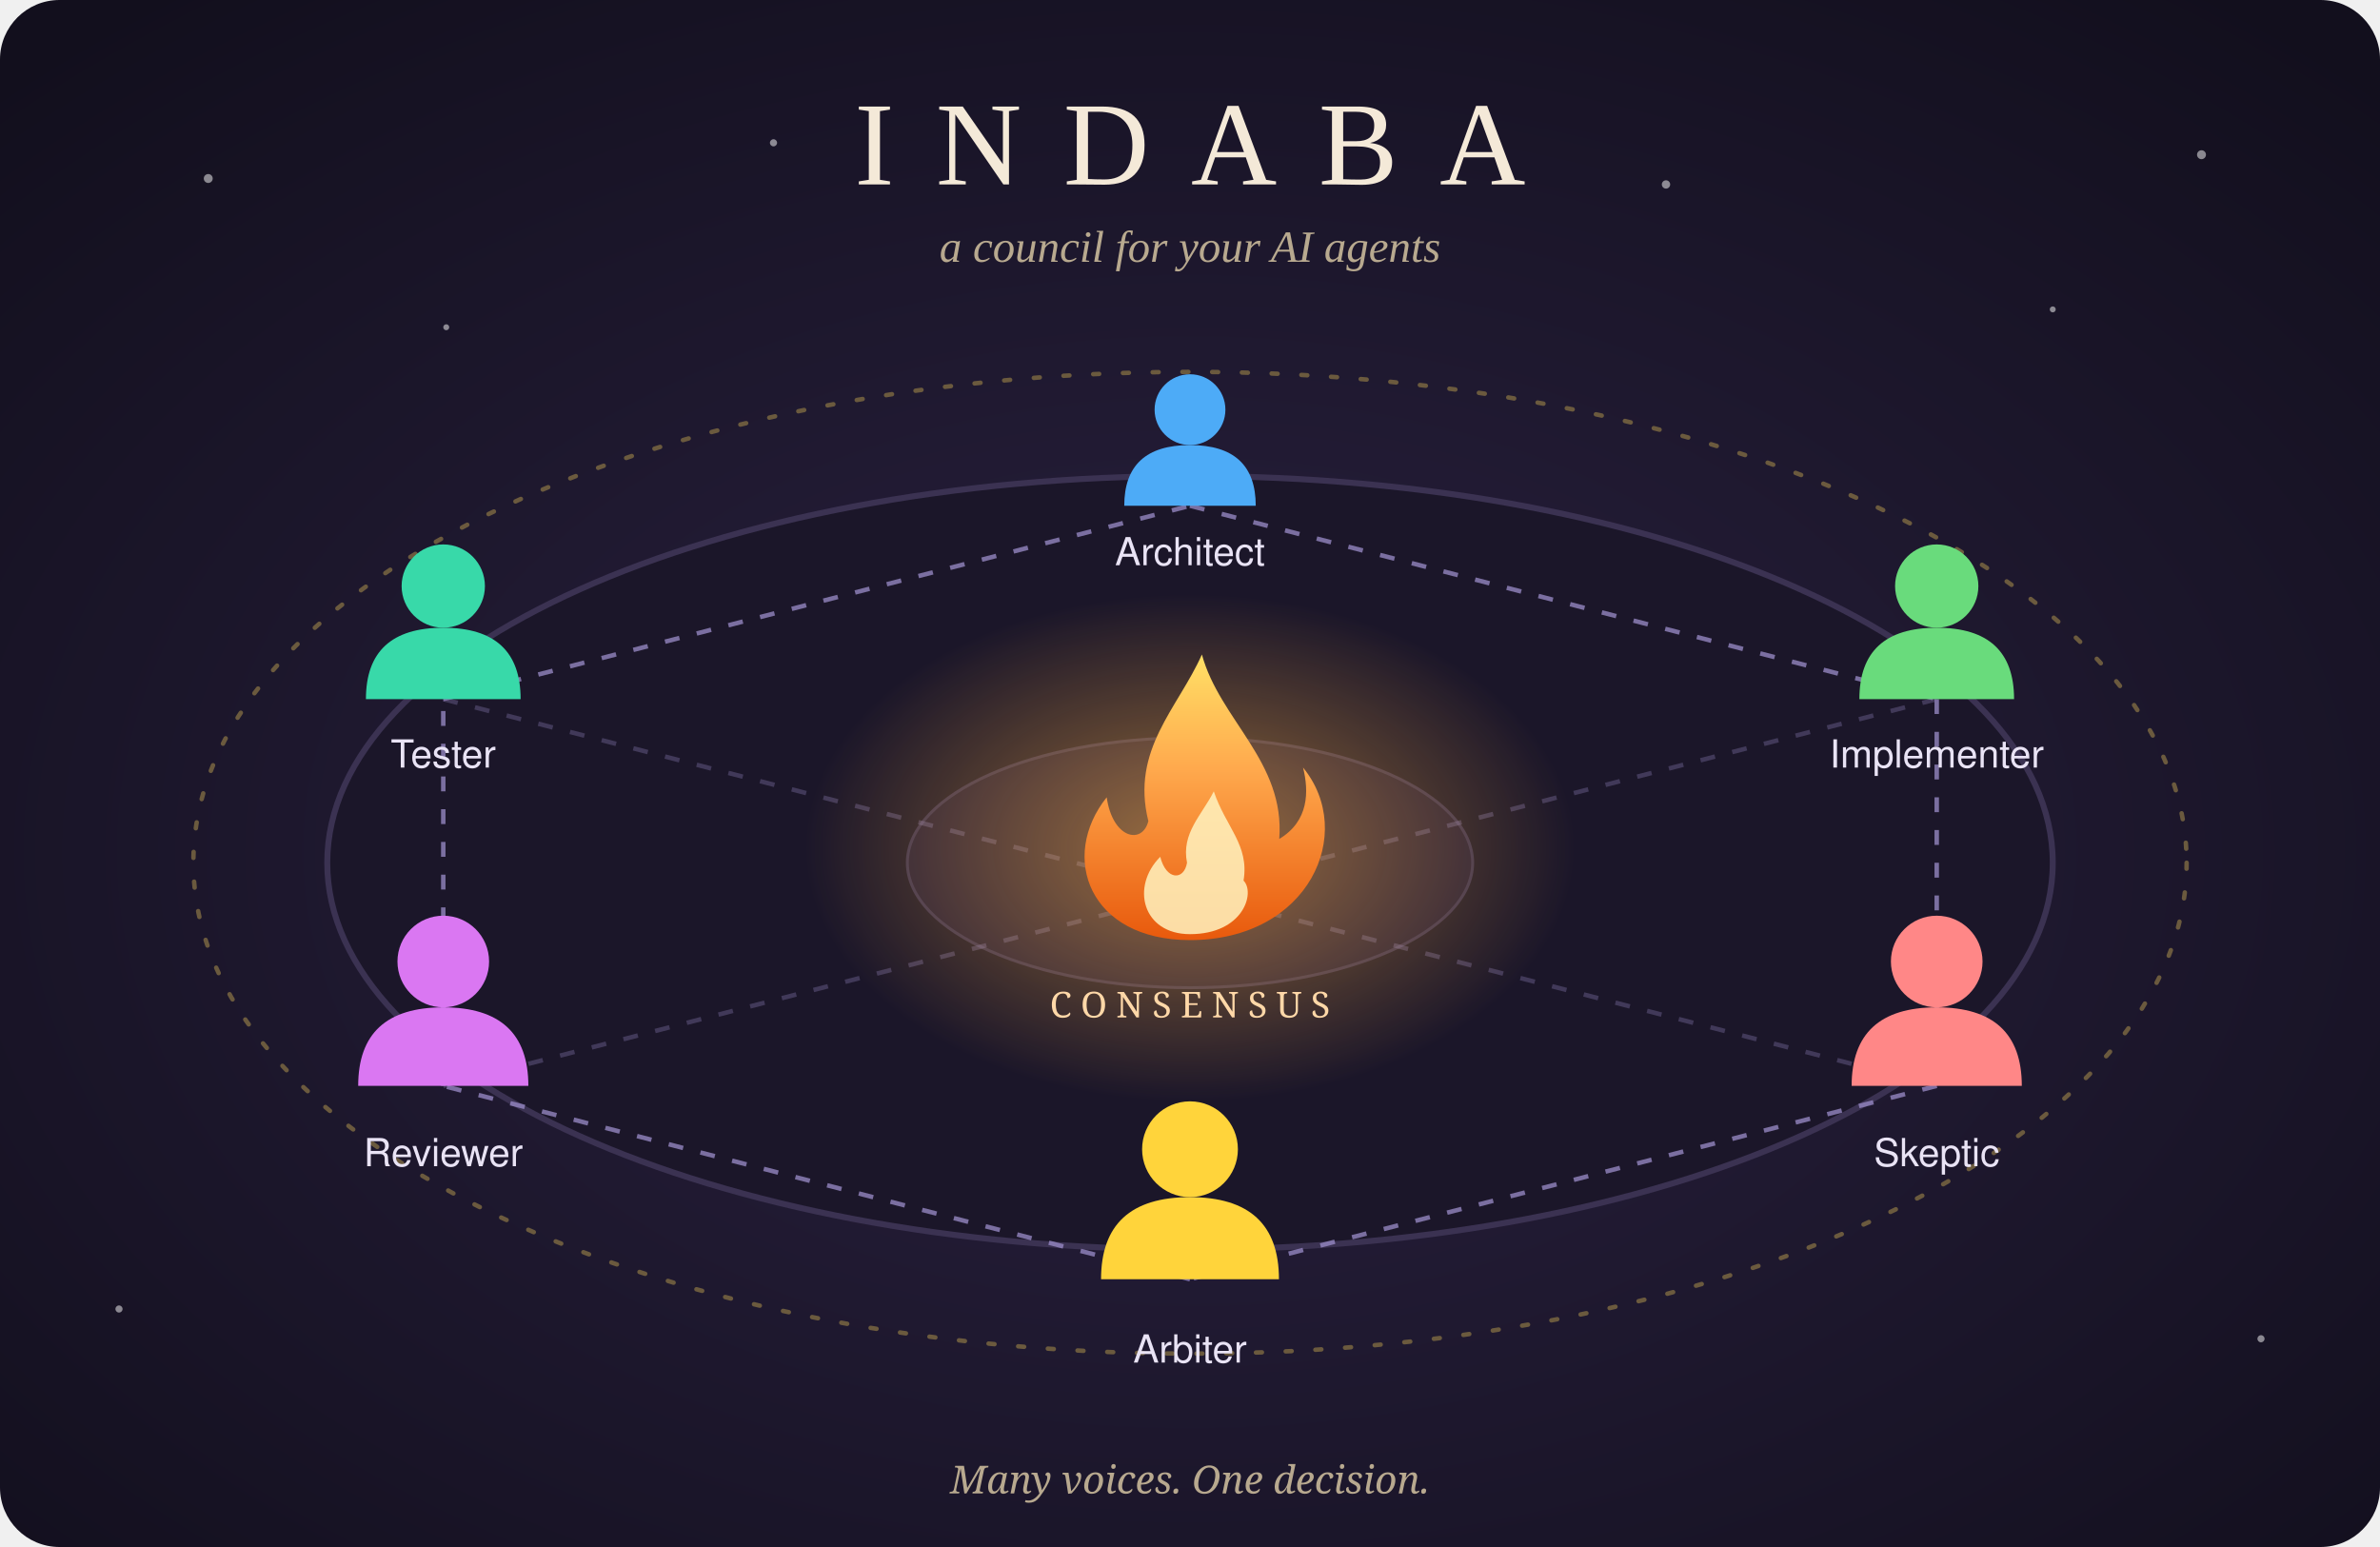
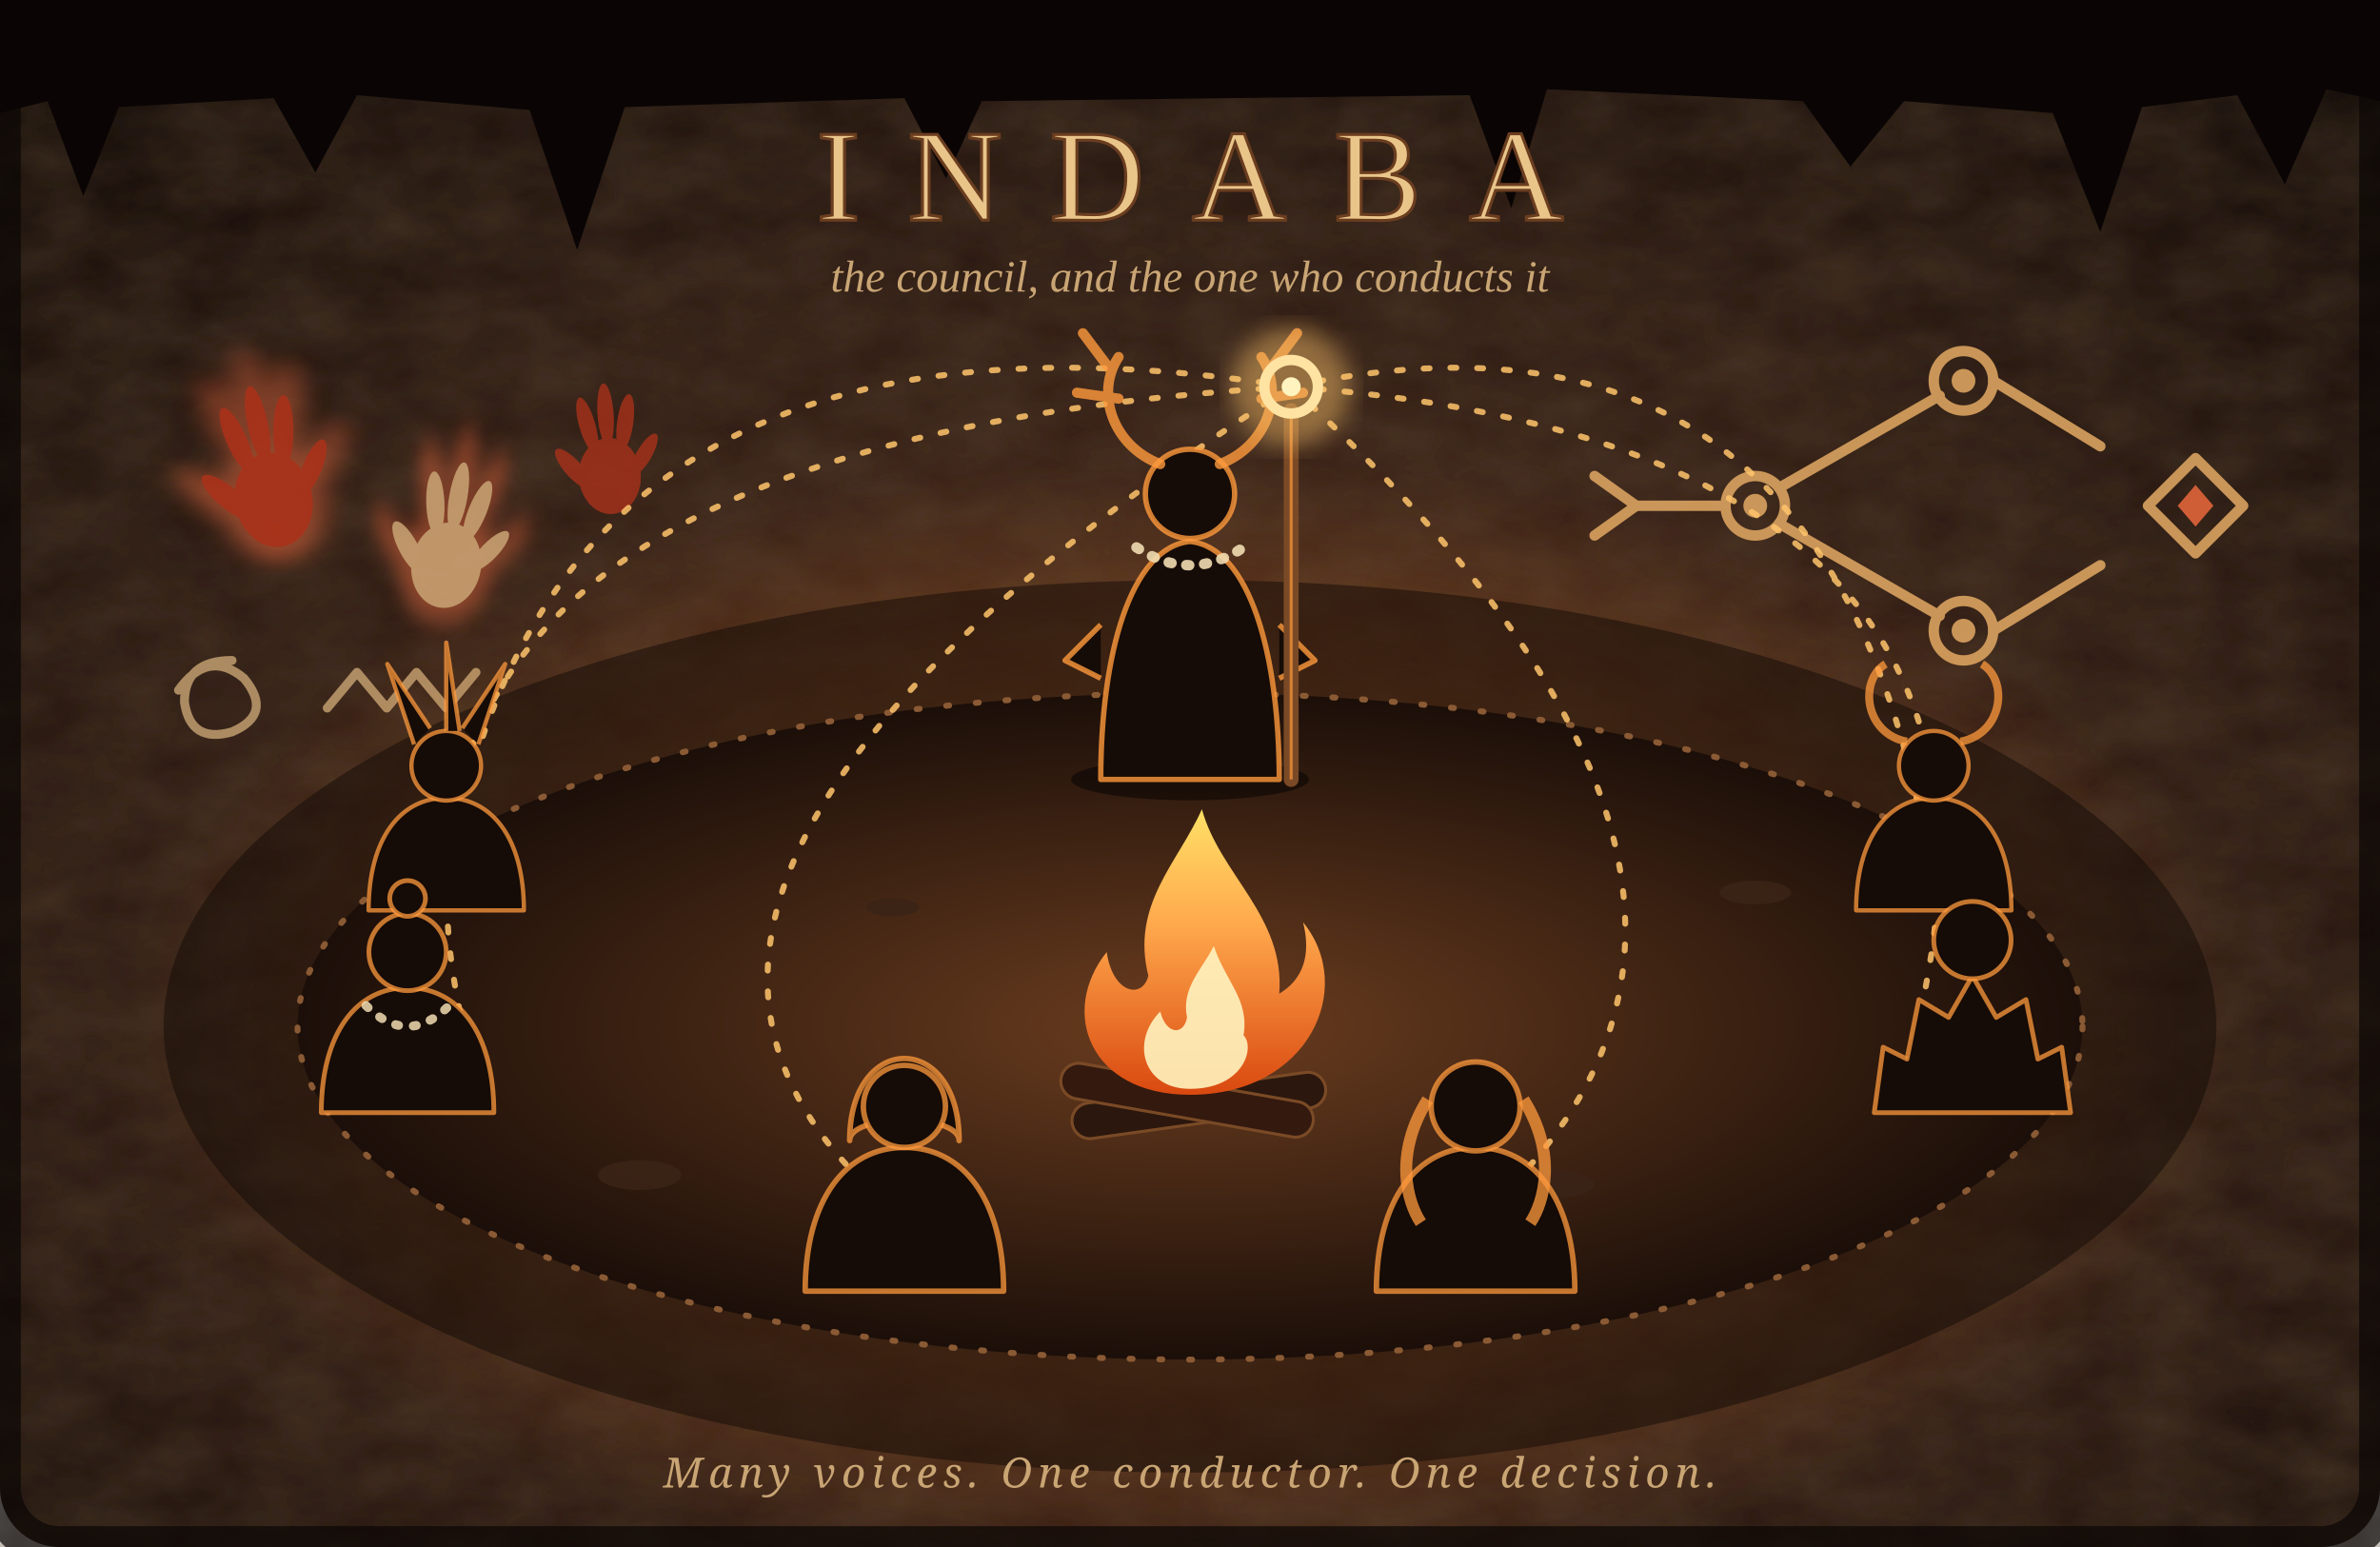
<svg xmlns="http://www.w3.org/2000/svg" viewBox="0 0 800 520" width="800" height="520" role="img" aria-labelledby="t d">
  <defs>
-     <radialGradient id="bg" cx="50%" cy="55%" r="70%">
-       <stop offset="0" stop-color="#2a2140" />
-       <stop offset="1" stop-color="#120f1d" />
+     <radialGradient id="wall" cx="50%" cy="62%" r="75%">
+       <stop offset="0" stop-color="#5a3320" />
+       <stop offset=".55" stop-color="#2e1a12" />
+       <stop offset="1" stop-color="#0d0705" />
    </radialGradient>
    <radialGradient id="glow" cx="50%" cy="50%" r="50%">
-       <stop offset="0" stop-color="#ffb347" stop-opacity=".55" />
-       <stop offset="1" stop-color="#ffb347" stop-opacity="0" />
+       <stop offset="0" stop-color="#ffb347" stop-opacity=".7" />
+       <stop offset=".5" stop-color="#ff7a1a" stop-opacity=".22" />
+       <stop offset="1" stop-color="#ff7a1a" stop-opacity="0" />
+     </radialGradient>
+     <radialGradient id="floor" cx="50%" cy="50%" r="50%">
+       <stop offset="0" stop-color="#6b3d1f" />
+       <stop offset="1" stop-color="#1c0f09" />
    </radialGradient>
    <linearGradient id="flame" x1="0" y1="1" x2="0" y2="0">
-       <stop offset="0" stop-color="#e8590c" />
+       <stop offset="0" stop-color="#d9480f" />
      <stop offset=".6" stop-color="#ffa94d" />
      <stop offset="1" stop-color="#ffe066" />
    </linearGradient>
-     <g id="person">
-       <path d="M-26 0 Q-26 -24 0 -24 Q26 -24 26 0 Z" />
-       <circle cx="0" cy="-38" r="14" />
+     <filter id="rock" x="0" y="0" width="100%" height="100%">
+       <feTurbulence type="fractalNoise" baseFrequency=".035 .06" numOctaves="4" seed="7" />
+       <feColorMatrix values="0 0 0 0 .1  0 0 0 0 .06  0 0 0 0 .03  0 0 0 .55 0" />
+     </filter>
+     <filter id="blur4">
+       <feGaussianBlur stdDeviation="4" />
+     </filter>
+     <filter id="blur2">
+       <feGaussianBlur stdDeviation="2" />
+     </filter>
+     <g id="hand">
+       <ellipse cx="0" cy="0" rx="13" ry="16" />
+       <ellipse cx="-15" cy="-4" rx="3.6" ry="11" transform="rotate(-38 -15 -4)" />
+       <ellipse cx="-8" cy="-22" rx="3.4" ry="12" transform="rotate(-12 -8 -22)" />
+       <ellipse cx="0" cy="-26" rx="3.4" ry="13" />
+       <ellipse cx="8" cy="-22" rx="3.4" ry="12" transform="rotate(12 8 -22)" />
+       <ellipse cx="15" cy="-8" rx="3.2" ry="10" transform="rotate(34 15 -8)" />
    </g>
+     <path id="torso" d="M-29 0 C-29 -27 -17 -42 0 -42 C17 -42 29 -27 29 0 Z" />
  </defs>
-   <rect width="800" height="520" rx="20" fill="url(#bg)" />
-   <g fill="#fff" opacity=".5">
-     <circle cx="70" cy="60" r="1.5" />
-     <circle cx="150" cy="110" r="1" />
-     <circle cx="260" cy="48" r="1.2" />
-     <circle cx="560" cy="62" r="1.4" />
-     <circle cx="690" cy="104" r="1" />
-     <circle cx="740" cy="52" r="1.5" />
-     <circle cx="40" cy="440" r="1.2" />
-     <circle cx="760" cy="450" r="1.2" />
+   <rect width="800" height="520" rx="20" fill="url(#wall)" />
+   <rect width="800" height="520" rx="20" filter="url(#rock)" />
+   <g fill="#0a0504">
+     <path d="M0 0 H800 V34 L782 30 L768 62 L752 32 L720 36 L706 78 L690 38 L640 34 L622 56 L606 34 L520 30 L508 70 L494 32 L330 34 L318 60 L304 33 L210 36 L194 84 L178 37 L120 32 L106 58 L92 33 L40 36 L28 66 L16 34 L0 38 Z" />
  </g>
-   <text x="400" y="62" text-anchor="middle" font-family="Georgia, 'Times New Roman', serif" font-size="40" letter-spacing="14" fill="#f4e9d8">INDABA</text>
-   <text x="400" y="88" text-anchor="middle" font-family="Georgia, 'Times New Roman', serif" font-size="15" font-style="italic" fill="#b8a98f">a council for your AI agents</text>
-   <ellipse cx="400" cy="290" rx="335" ry="165" fill="none" stroke="#6b5a3e" stroke-width="1.5" stroke-dasharray="2 8" stroke-linecap="round" />
-   <ellipse cx="400" cy="290" rx="290" ry="130" fill="#1b1629" stroke="#3b3252" stroke-width="2" />
-   <ellipse cx="400" cy="290" rx="95" ry="42" fill="#241c36" stroke="#3b3252" />
-   <g fill="none" stroke="#9b8cc9" stroke-width="1.5" stroke-dasharray="5 6" opacity=".75">
-     <path d="M400 170 L651 235" />
-     <path d="M651 235 L651 365" />
-     <path d="M651 365 L400 430" />
-     <path d="M400 430 L149 365" />
-     <path d="M149 365 L149 235" />
-     <path d="M149 235 L400 170" />
-     <path d="M149 235 L651 365" opacity=".4" />
-     <path d="M651 235 L149 365" opacity=".4" />
+   <text x="400" y="74" text-anchor="middle" font-family="Georgia, 'Times New Roman', serif" font-size="44" letter-spacing="16" fill="#e9c58a" stroke="#6b3d1f" stroke-width="1">INDABA</text>
+   <text x="400" y="98" text-anchor="middle" font-family="Georgia, 'Times New Roman', serif" font-size="15" font-style="italic" fill="#c9a574">the council, and the one who conducts it</text>
+   <g>
+     <g transform="translate(92 168) rotate(-12)" fill="#e0643a" opacity=".55" filter="url(#blur4)">
+       <use href="#hand" transform="scale(1.35)" />
+     </g>
+     <g transform="translate(92 168) rotate(-12)" fill="#a8311a" opacity=".9">
+       <use href="#hand" />
+     </g>
+     <g transform="translate(150 190) rotate(10) scale(.9)" fill="#e0643a" opacity=".5" filter="url(#blur4)">
+       <use href="#hand" transform="scale(1.35)" />
+     </g>
+     <g transform="translate(150 190) rotate(10) scale(.9)" fill="#c9a574" opacity=".85">
+       <use href="#hand" />
+     </g>
+     <g transform="translate(205 160) rotate(-4) scale(.8)" fill="#a8311a" opacity=".8">
+       <use href="#hand" />
+     </g>
+     <path d="M60 232 q10 -14 22 -4 q10 12 -4 18 q-14 4 -16 -10 q0 -14 16 -14" fill="none" stroke="#c9a574" stroke-width="3" stroke-linecap="round" opacity=".8" />
+     <path d="M110 238 l10 -12 l10 12 l10 -12 l10 12 l10 -12" fill="none" stroke="#c9a574" stroke-width="3" stroke-linecap="round" stroke-linejoin="round" opacity=".8" />
  </g>
-   <ellipse cx="400" cy="285" rx="130" ry="85" fill="url(#glow)" />
+   <g fill="none" stroke="#d9a25f" stroke-width="3.5" stroke-linecap="round" stroke-linejoin="round" opacity=".9">
+     <circle cx="590" cy="170" r="10" />
+     <circle cx="660" cy="128" r="10" />
+     <circle cx="660" cy="212" r="10" />
+     <path d="M598 164 L652 133" />
+     <path d="M598 176 L652 207" />
+     <path d="M670 128 L706 150" />
+     <path d="M670 212 L706 190" />
+     <path d="M722 170 L738 154 L754 170 L738 186 Z" />
+     <path d="M550 170 L578 170" />
+     <path d="M536 160 L550 170 L536 180" />
+   </g>
+   <circle cx="590" cy="170" r="4" fill="#d9a25f" opacity=".9" />
+   <circle cx="660" cy="128" r="4" fill="#d9a25f" opacity=".9" />
+   <circle cx="660" cy="212" r="4" fill="#d9a25f" opacity=".9" />
+   <path d="M732 170 L738 163 L744 170 L738 177 Z" fill="#e0643a" opacity=".9" />
+   <ellipse cx="400" cy="345" rx="360" ry="190" fill="url(#glow)" />
+   <ellipse cx="400" cy="345" rx="345" ry="150" fill="#120a06" opacity=".5" />
+   <ellipse cx="400" cy="345" rx="300" ry="112" fill="url(#floor)" />
+   <ellipse cx="400" cy="345" rx="300" ry="112" fill="none" stroke="#8a5a34" stroke-width="2" stroke-dasharray="1 9" stroke-linecap="round" />
+   <g fill="#3a2316" opacity=".9">
+     <ellipse cx="215" cy="395" rx="14" ry="5" />
+     <ellipse cx="590" cy="300" rx="12" ry="4" />
+     <ellipse cx="300" cy="305" rx="9" ry="3" />
+     <ellipse cx="520" cy="398" rx="16" ry="5" />
+   </g>
+   <g fill="none" stroke="#ffc46b" stroke-width="2" stroke-linecap="round" stroke-dasharray="2 7" opacity=".85">
+     <path d="M434 130 Q620 90 650 300" />
+     <path d="M434 130 Q700 150 641 358" />
+     <path d="M434 130 Q620 300 498 408" />
+     <path d="M434 130 Q170 300 302 408" />
+     <path d="M434 130 Q100 150 159 358" />
+     <path d="M434 130 Q180 90 150 300" />
+   </g>
+   <g fill="#150b07" stroke="#ff9a3c" stroke-width="1.6" stroke-opacity=".75" stroke-linejoin="round">
+     <g transform="translate(150 306) scale(.9)">
+       <use href="#torso" />
+       <circle cx="0" cy="-54" r="13" />
+       <path d="M-12 -62 L-22 -92 L-6 -68 M0 -67 L0 -100 L5 -67 M12 -62 L22 -92 L6 -68" />
+     </g>
+     <g transform="translate(650 306) scale(.9)">
+       <use href="#torso" />
+       <circle cx="0" cy="-54" r="13" />
+       <path d="M-10 -63 C-26 -66 -28 -86 -18 -92 M10 -63 C26 -66 28 -86 18 -92" fill="none" stroke-width="3" />
+     </g>
+     <g transform="translate(137 374)">
+       <use href="#torso" />
+       <circle cx="0" cy="-54" r="13" />
+       <circle cx="0" cy="-72" r="6" />
+       <path d="M-14 -36 Q0 -22 14 -36" fill="none" stroke="#f1dcb0" stroke-width="3" stroke-dasharray="1 5" stroke-linecap="round" stroke-opacity=".85" />
+     </g>
+     <g transform="translate(663 374)">
+       <path d="M-33 0 L-30 -22 L-22 -18 L-18 -38 L-8 -32 L0 -46 L8 -32 L18 -38 L22 -18 L30 -22 L33 0 Z" />
+       <circle cx="0" cy="-58" r="13" />
+     </g>
+     <g transform="translate(304 434) scale(1.15)">
+       <use href="#torso" />
+       <path d="M-16 -44 C-16 -76 16 -76 16 -44 C16 -52 -16 -52 -16 -44 Z" />
+       <circle cx="0" cy="-54" r="12" />
+     </g>
+     <g transform="translate(496 434) scale(1.15)">
+       <use href="#torso" />
+       <circle cx="0" cy="-54" r="13" />
+       <path d="M-14 -56 C-24 -40 -20 -26 -16 -20 M14 -56 C24 -40 20 -26 16 -20" fill="none" stroke-width="3.5" />
+     </g>
+   </g>
  <g>
-     <path d="M400 316 C366 316 356 288 372 268 C374 282 384 284 386 276 C380 252 396 238 404 220 C410 242 432 256 430 282 C440 276 440 266 438 258 C456 280 440 316 400 316 Z" fill="url(#flame)" />
-     <path d="M400 314 C384 314 380 298 390 288 C392 296 398 296 399 290 C397 280 404 274 408 266 C412 278 420 284 418 296 C422 300 418 314 400 314 Z" fill="#fff3bf" opacity=".85" />
+     <rect x="360" y="366" width="86" height="12" rx="6" fill="#2b170d" stroke="#7a4a26" transform="rotate(-8 400 372)" />
+     <rect x="356" y="364" width="86" height="12" rx="6" fill="#33190e" stroke="#7a4a26" transform="rotate(10 400 370)" />
+     <g transform="translate(0 52)">
+       <path d="M400 316 C366 316 356 288 372 268 C374 282 384 284 386 276 C380 252 396 238 404 220 C410 242 432 256 430 282 C440 276 440 266 438 258 C456 280 440 316 400 316 Z" fill="url(#flame)" />
+       <path d="M400 314 C384 314 380 298 390 288 C392 296 398 296 399 290 C397 280 404 274 408 266 C412 278 420 284 418 296 C422 300 418 314 400 314 Z" fill="#fff3bf" opacity=".9" />
+     </g>
+     <g fill="#ffc46b" filter="url(#blur2)" opacity=".9">
+       <circle cx="388" cy="252" r="2.2" />
+       <circle cx="414" cy="240" r="1.8" />
+       <circle cx="404" cy="224" r="1.5" />
+       <circle cx="376" cy="236" r="1.4" />
+       <circle cx="426" cy="256" r="1.6" />
+     </g>
  </g>
-   <text x="400" y="342" text-anchor="middle" font-family="Georgia, serif" font-size="12" letter-spacing="3" fill="#ffd8a8">CONSENSUS</text>
-   <g font-family="'Segoe UI', Helvetica, Arial, sans-serif" font-size="13" text-anchor="middle" fill="#e9e3f5">
-     <g transform="translate(400 170) scale(.85)" fill="#4dabf7">
-       <use href="#person" />
+   <g>
+     <ellipse cx="400" cy="262" rx="40" ry="7" fill="#0a0504" opacity=".6" />
+     <g fill="#150b07" stroke="#ff9a3c" stroke-width="1.8" stroke-opacity=".8" stroke-linejoin="round" transform="translate(400 262)">
+       <path d="M-30 0 C-30 -42 -20 -78 0 -80 C20 -78 30 -42 30 0 Z" />
+       <path d="M-30 -52 L-42 -40 L-30 -34 M30 -52 L42 -40 L30 -34" />
+       <circle cx="0" cy="-96" r="15" />
+       <path d="M-10 -106 C-26 -112 -32 -130 -24 -142 M-24 -128 L-38 -130 M-27 -138 L-36 -150                M10 -106 C26 -112 32 -130 24 -142 M24 -128 L38 -130 M27 -138 L36 -150" fill="none" stroke-width="3.4" stroke-linecap="round" />
+       <path d="M-18 -78 Q0 -66 18 -78" fill="none" stroke="#f1dcb0" stroke-width="3.5" stroke-dasharray="1 5" stroke-linecap="round" stroke-opacity=".9" />
    </g>
-     <text x="400" y="190" fill="#e9e3f5">Architect</text>
-     <g transform="translate(651 235)" fill="#69db7c">
-       <use href="#person" />
-     </g>
-     <text x="651" y="258">Implementer</text>
-     <g transform="translate(651 365) scale(1.1)" fill="#ff8787">
-       <use href="#person" />
-     </g>
-     <text x="651" y="392">Skeptic</text>
-     <g transform="translate(400 430) scale(1.15)" fill="#ffd43b">
-       <use href="#person" />
-     </g>
-     <text x="400" y="458">Arbiter</text>
-     <g transform="translate(149 365) scale(1.1)" fill="#da77f2">
-       <use href="#person" />
-     </g>
-     <text x="149" y="392">Reviewer</text>
-     <g transform="translate(149 235)" fill="#38d9a9">
-       <use href="#person" />
-     </g>
-     <text x="149" y="258">Tester</text>
+     <path d="M434 262 L434 138" stroke="#7a4a26" stroke-width="5" stroke-linecap="round" />
+     <path d="M434 262 L434 138" stroke="#ff9a3c" stroke-width="1" stroke-opacity=".7" />
+     <circle cx="434" cy="130" r="20" fill="#ffc46b" opacity=".45" filter="url(#blur4)" />
+     <circle cx="434" cy="130" r="9" fill="none" stroke="#ffe3a3" stroke-width="3.5" />
+     <circle cx="434" cy="130" r="3.2" fill="#fff3bf" />
  </g>
-   <text x="400" y="502" text-anchor="middle" font-family="Georgia, serif" font-size="13" font-style="italic" fill="#b8a98f">Many voices. One decision.</text>
+   <text x="400" y="500" text-anchor="middle" font-family="Georgia, serif" font-size="14" font-style="italic" fill="#c9a574" letter-spacing="2">Many voices. One conductor. One decision.</text>
+   <rect width="800" height="520" rx="20" fill="none" stroke="#0a0504" stroke-width="14" opacity=".7" />
</svg>
